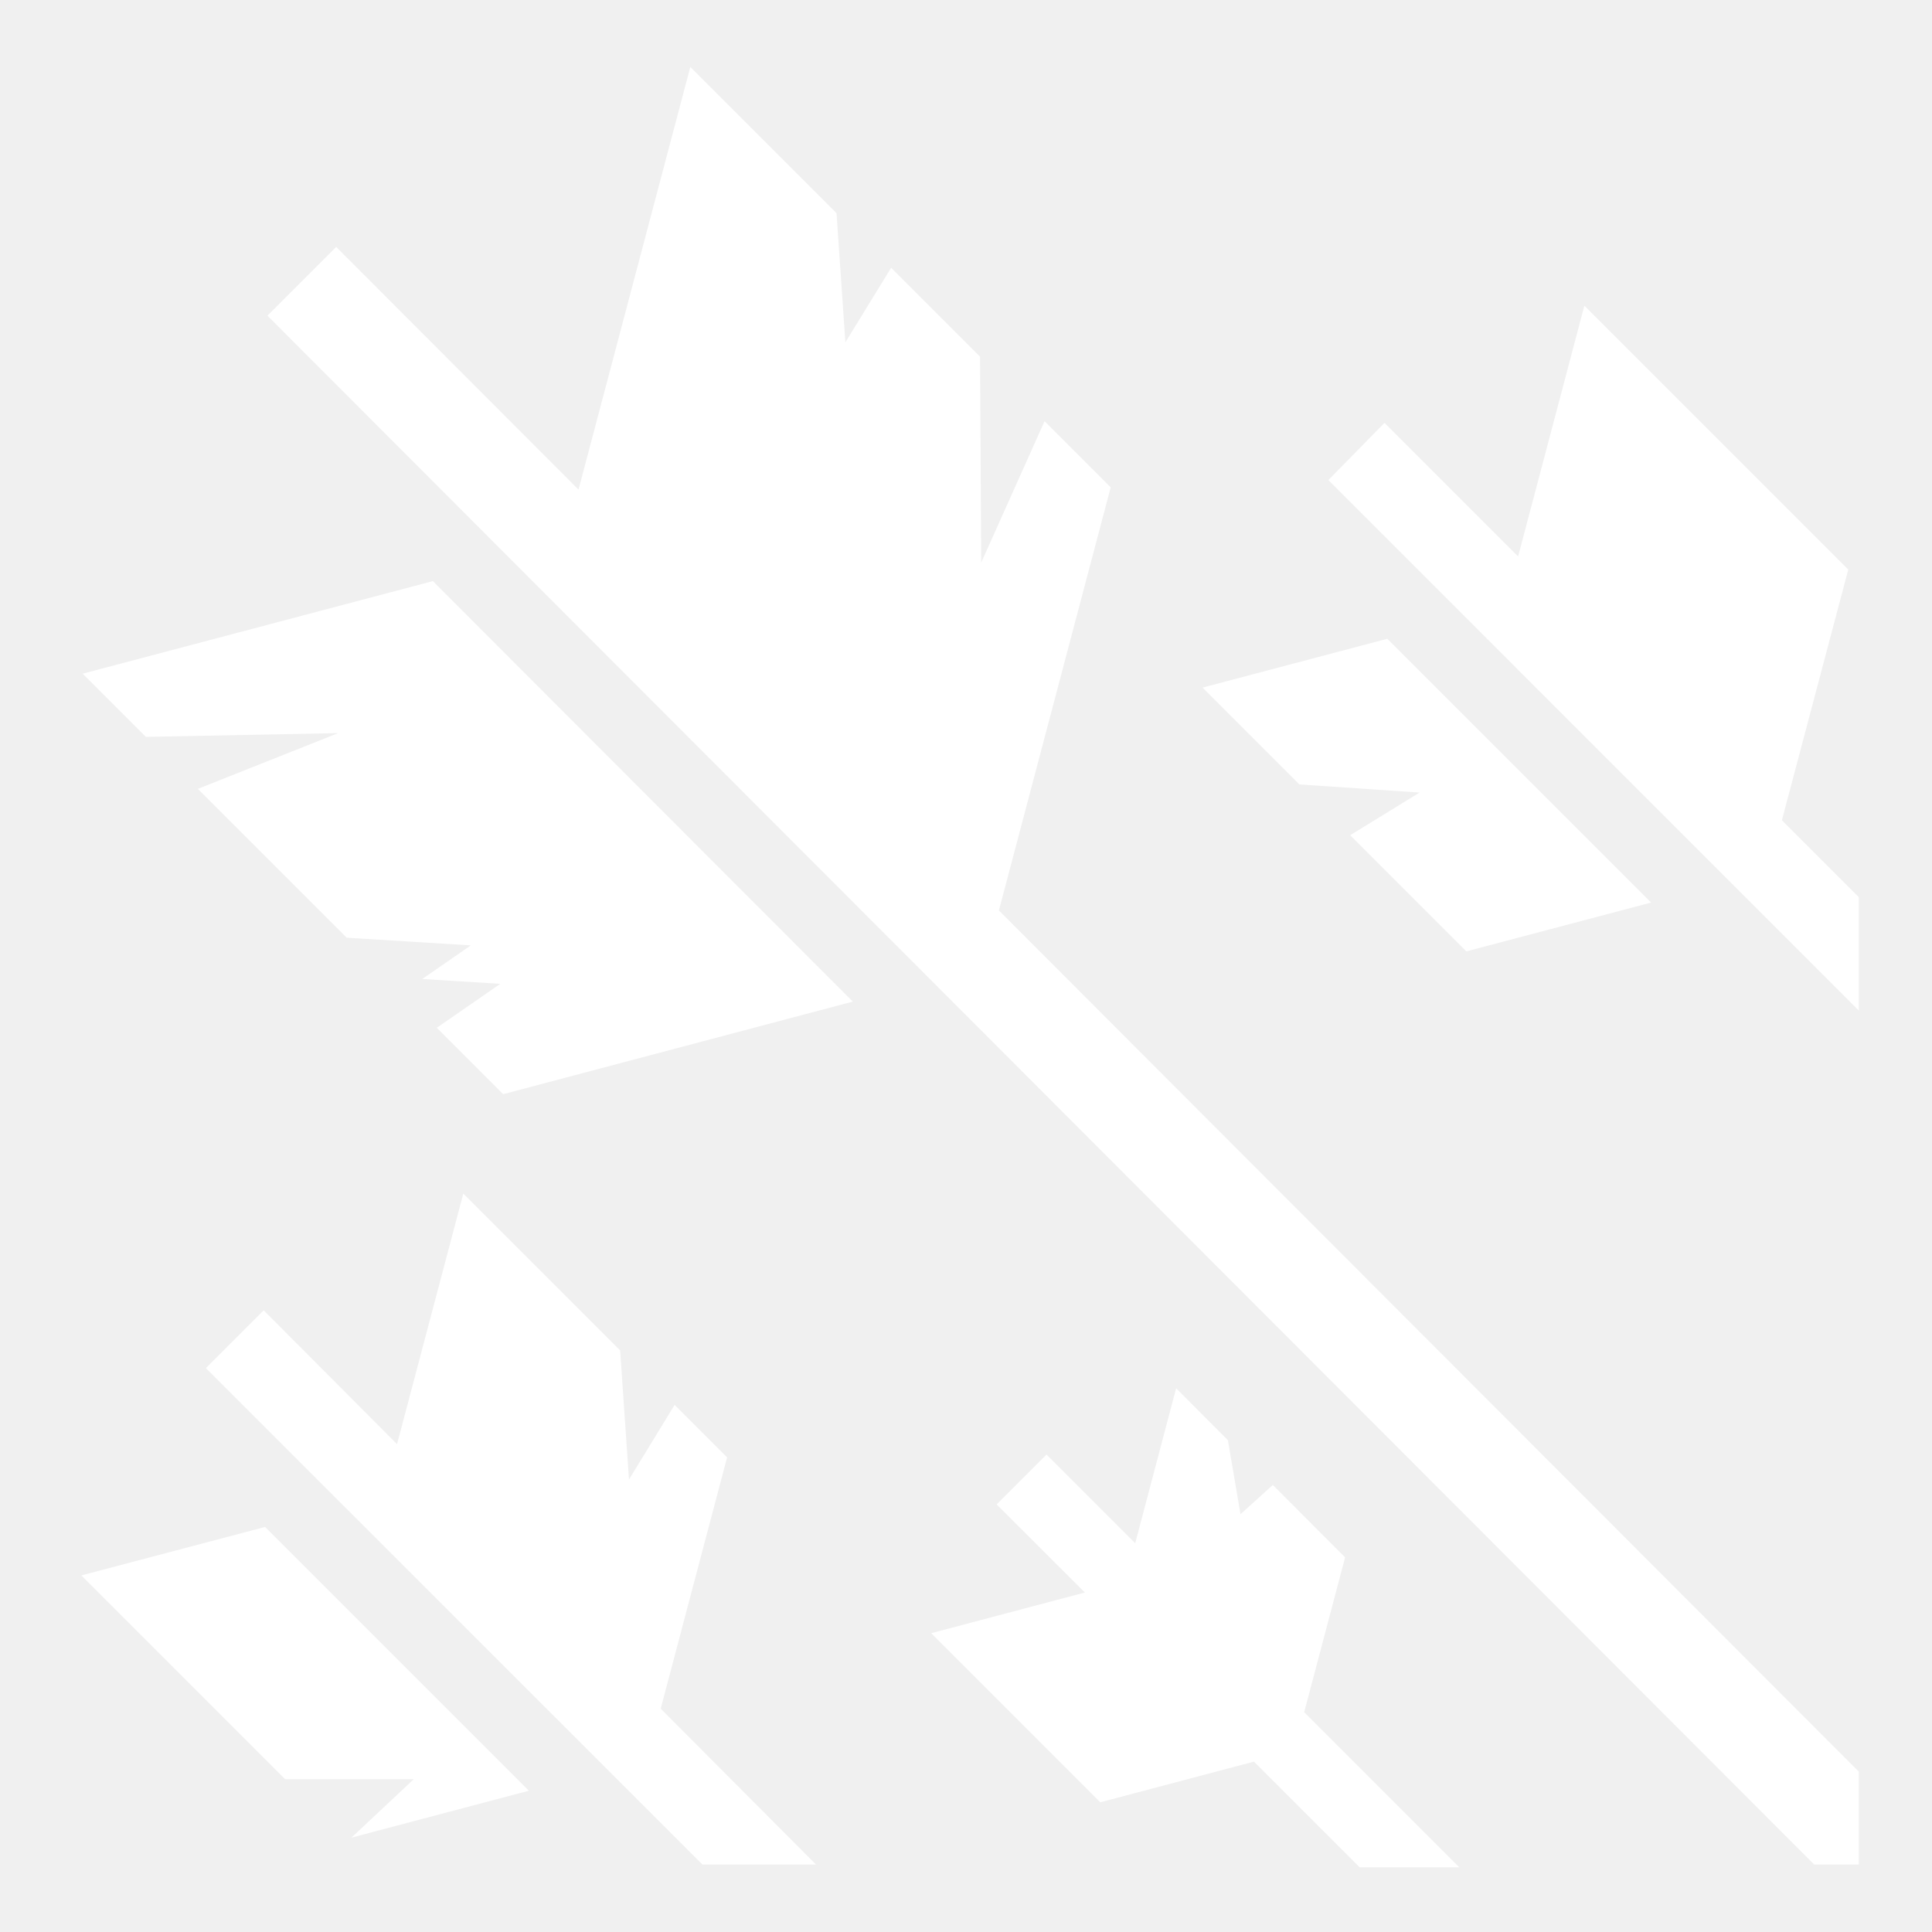
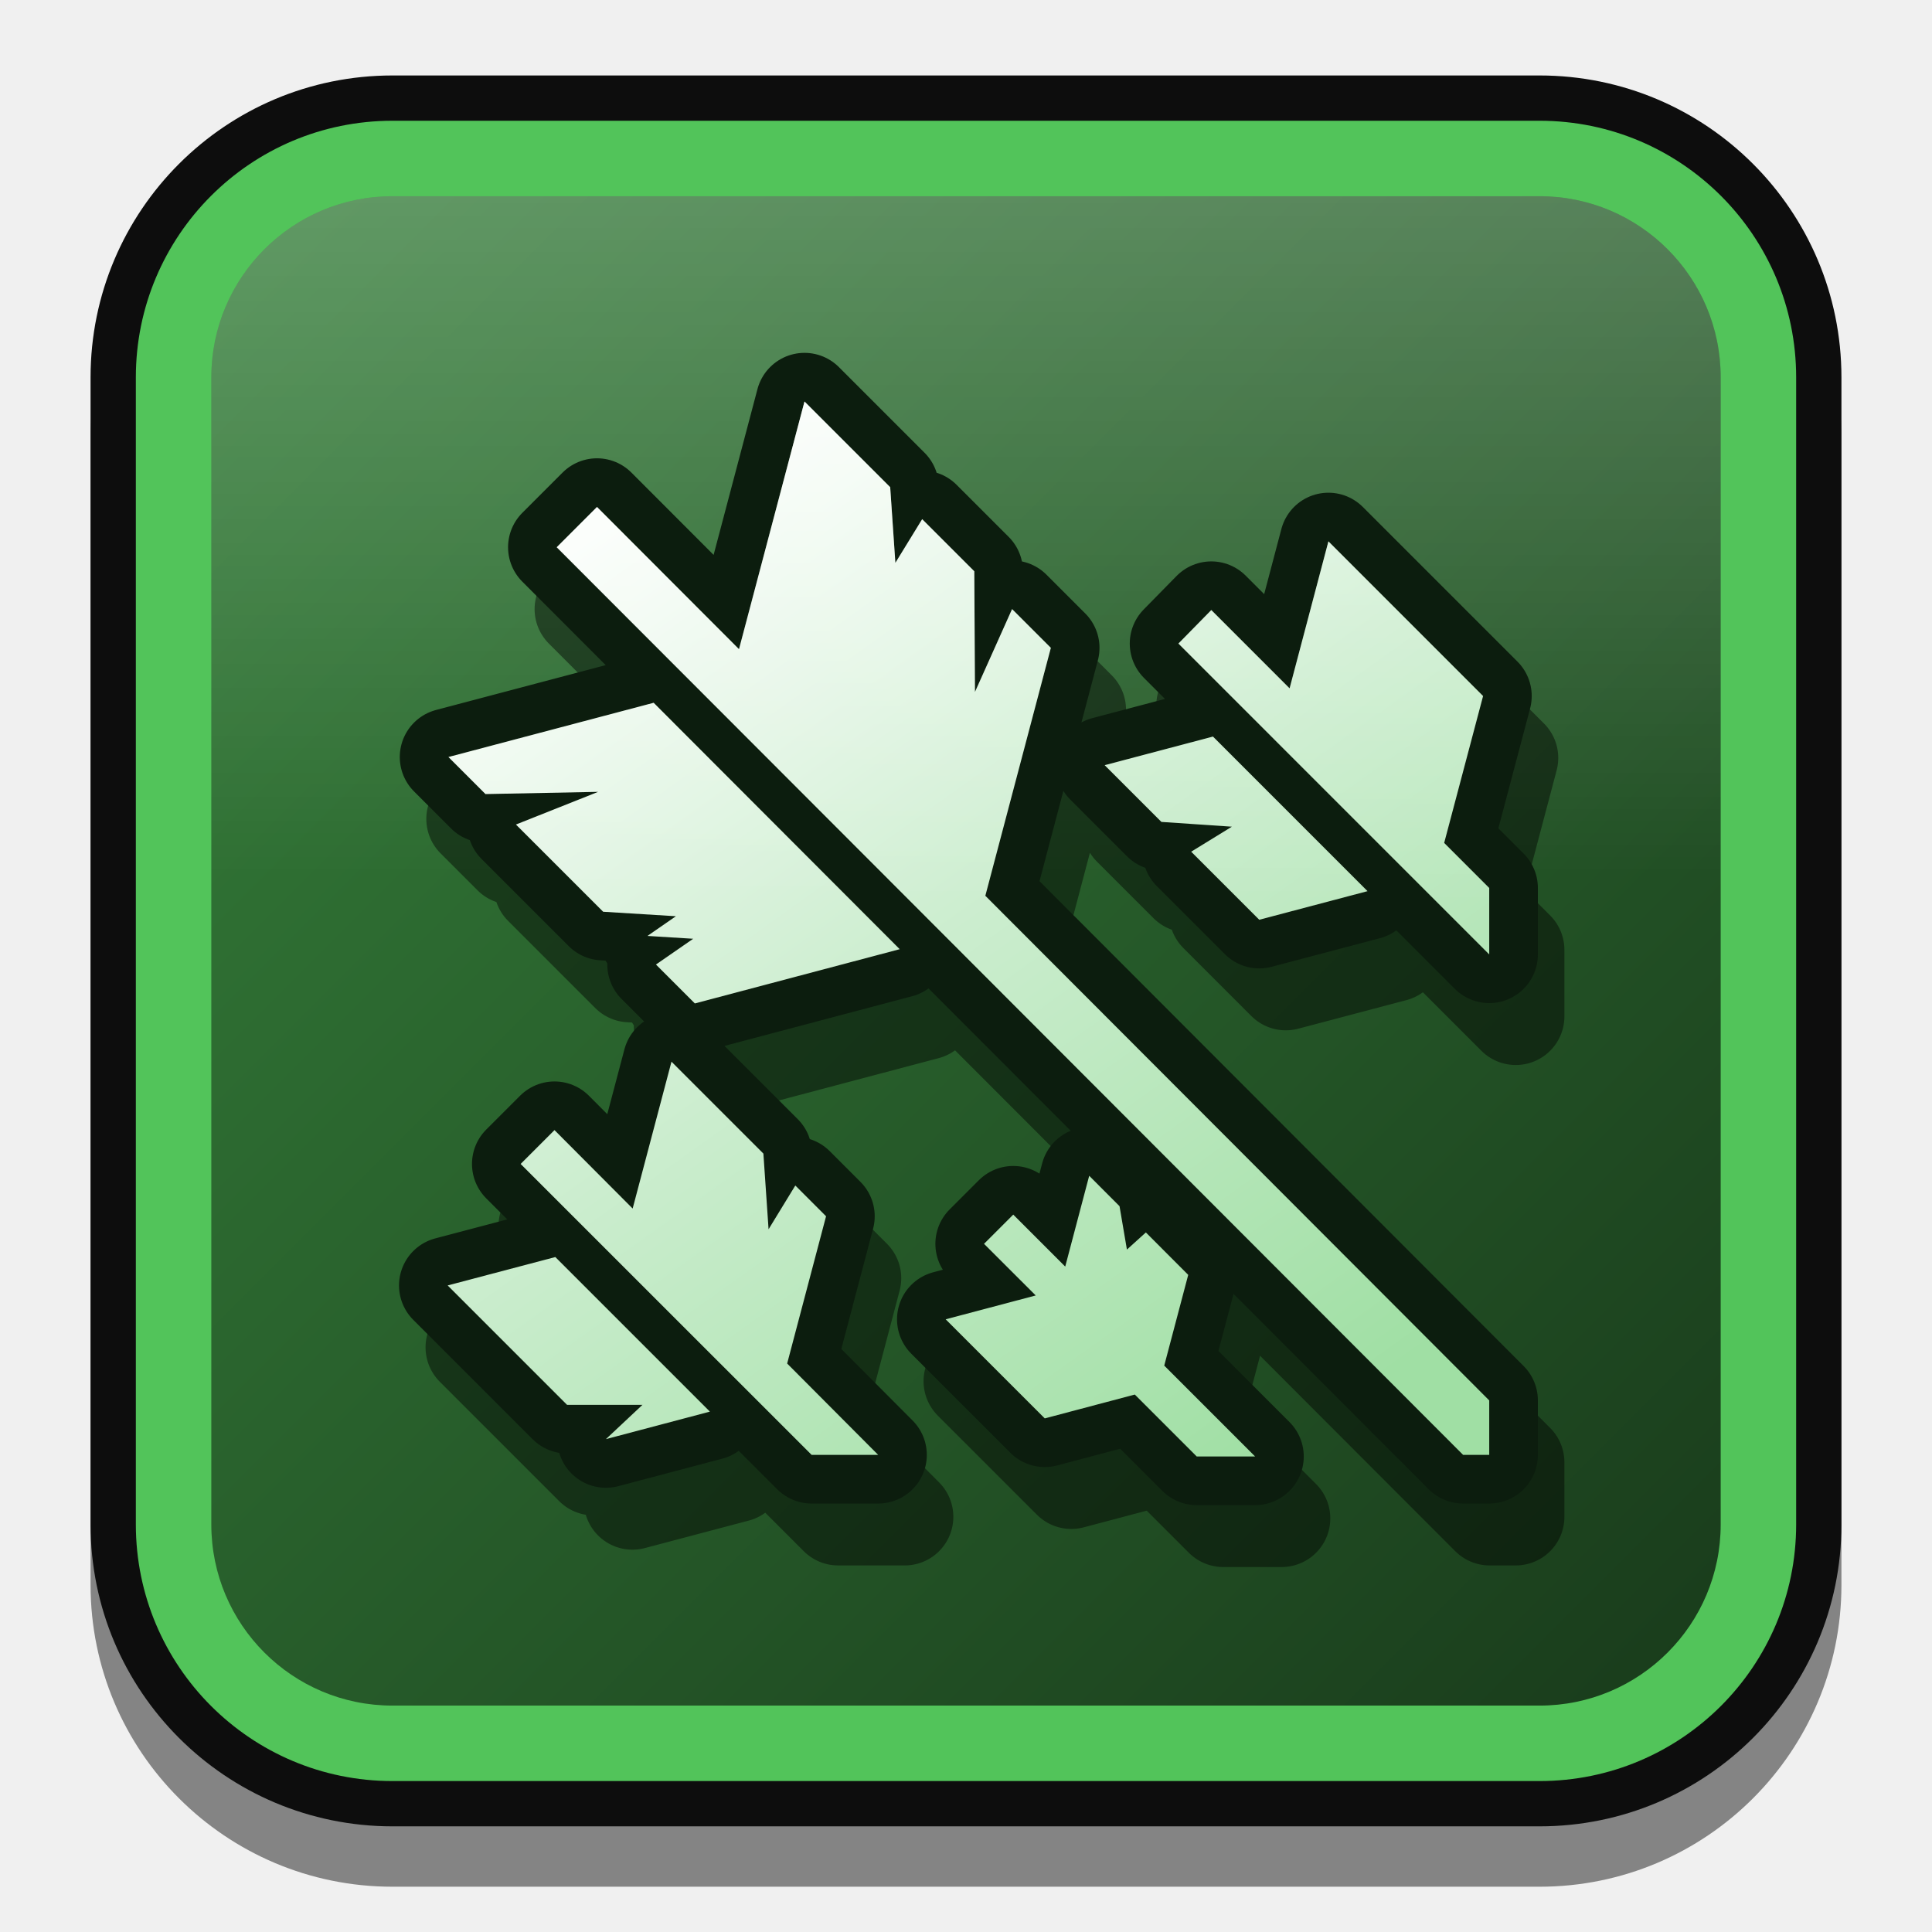
<svg xmlns="http://www.w3.org/2000/svg" viewBox="0 0 512 512">
-   <path fill="#ffffff" d="M182.938 17.75l-29.625 112-64.22-64.313-18.218 18.22L480.78 494.124h11.814V469.5L264.72 241.28l29.624-112.124-17.53-17.53-16.783 37.468-.31-54.563-23.564-23.56-12.125 19.75-2.343-34.22-38.75-38.75zM419.875 81l-17.563 66.47-35.406-35.407-14.875 15.156 140.564 140.593V237.75l-20.375-20.375 17.592-66.438L419.875 81zM114.72 154l-92.814 24.53 16.75 16.75 50.97-1-37.19 14.782 39.44 39.438 32.905 2.03-12.874 8.907 20.688 1.282-16.844 11.655 17.594 17.594L226 265.436 114.72 154zm252.936 15.28l-48.97 12.94 25.658 25.655 31.875 2.156-18.408 11.314 30.782 30.78 48.97-12.936-69.908-69.907zM122.78 316.313l-17.56 66.407-35.345-35.47-15.313 15.313 131.594 131.562h30.094l-41.156-41.313 17.594-66.593-13.907-13.908-12.093 19.782-2.343-34.22-41.563-41.562zm188.907 51.594l-10.843 41.063-23.5-23.5-13.22 13.217 23.376 23.344-40.72 10.783 44.814 44.812 40.72-10.78 27.998 28h26.407l-41.095-41.095 10.844-41.03-19.158-19.19-8.562 7.75-3.344-19.624-13.72-13.75zM70.25 404.656L21.562 417.5l54 54h34.094L93.126 487l47.03-12.438-69.906-69.906z" />
+   <defs>
+     <linearGradient id="body-s" gradientUnits="userSpaceOnUse" x1="56" y1="52" x2="456" y2="452">
+       <stop offset="0" stop-color="#357f3a" />
+       <stop offset="1" stop-color="#193b1b" />
+     </linearGradient>
+     <linearGradient id="bevel-s" gradientUnits="userSpaceOnUse" x1="0" y1="52" x2="0" y2="452">
+       <stop offset="0" stop-color="#fff" stop-opacity="0.22" />
+       <stop offset="0.45" stop-color="#fff" stop-opacity="0" />
+     </linearGradient>
+   </defs>
+   <rect x="24" y="36" width="464" height="464" rx="80" fill="#000" opacity="0.45" />
+   <rect x="24" y="20" width="464" height="464" rx="80" fill="#0d0d0d" />
+   <rect x="36" y="32" width="440" height="440" rx="68" fill="#52c45a" />
+   <rect x="56" y="52" width="400" height="400" rx="48" fill="url(#body-s)" />
+   <rect x="56" y="52" width="400" height="400" rx="48" fill="url(#bevel-s)" />
+   <defs>
+     <linearGradient id="g-s" gradientUnits="userSpaceOnUse" x1="96" y1="32" x2="416" y2="480">
+       <stop offset="0" stop-color="#ffffff" />
+       <stop offset="0.5" stop-color="#cbedce" />
+       <stop offset="1" stop-color="#a0dfa4" />
+     </linearGradient>
+     <linearGradient id="r-s" gradientUnits="userSpaceOnUse" x1="0" y1="0" x2="0" y2="512">
+       <stop offset="0" stop-color="#fff" stop-opacity="0.45" />
+       <stop offset="0.22" stop-color="#fff" stop-opacity="0.2" />
+       <stop offset="0.48" stop-color="#fff" stop-opacity="0" />
+     </linearGradient>
+     <clipPath id="c-s">
+       <path d="M182.938 17.75l-29.625 112-64.22-64.313-18.218 18.22L480.78 494.124h11.814V469.5L264.72 241.28l29.624-112.124-17.53-17.53-16.783 37.468-.31-54.563-23.564-23.56-12.125 19.75-2.343-34.22-38.75-38.75zM419.875 81l-17.563 66.47-35.406-35.407-14.875 15.156 140.564 140.593V237.75l-20.375-20.375 17.592-66.438L419.875 81zM114.72 154l-92.814 24.53 16.75 16.75 50.97-1-37.19 14.782 39.44 39.438 32.905 2.03-12.874 8.907 20.688 1.282-16.844 11.655 17.594 17.594L226 265.436 114.72 154zm252.936 15.28l-48.97 12.94 25.658 25.655 31.875 2.156-18.408 11.314 30.782 30.78 48.97-12.936-69.908-69.907zM122.78 316.313l-17.56 66.407-35.345-35.47-15.313 15.313 131.594 131.562h30.094l-41.156-41.313 17.594-66.593-13.907-13.908-12.093 19.782-2.343-34.22-41.563-41.562zm188.907 51.594l-10.843 41.063-23.5-23.5-13.22 13.217 23.376 23.344-40.72 10.783 44.814 44.812 40.72-10.78 27.998 28h26.407l-41.095-41.095 10.844-41.03-19.158-19.19-8.562 7.75-3.344-19.624-13.72-13.75zM70.25 404.656L21.562 417.5l54 54h34.094L93.126 487l47.03-12.438-69.906-69.906z" />
+     </clipPath>
+   </defs>
+   <g transform="translate(106 96) scale(0.586)">
+     <g opacity="0.45" transform="translate(12 28)">
+       <path d="M182.938 17.75l-29.625 112-64.22-64.313-18.218 18.22L480.78 494.124h11.814V469.5L264.72 241.28l29.624-112.124-17.53-17.53-16.783 37.468-.31-54.563-23.564-23.56-12.125 19.75-2.343-34.22-38.75-38.75zM419.875 81l-17.563 66.47-35.406-35.407-14.875 15.156 140.564 140.593V237.75l-20.375-20.375 17.592-66.438L419.875 81zM114.72 154l-92.814 24.53 16.75 16.75 50.97-1-37.19 14.782 39.44 39.438 32.905 2.03-12.874 8.907 20.688 1.282-16.844 11.655 17.594 17.594L226 265.436 114.72 154zm252.936 15.28l-48.97 12.94 25.658 25.655 31.875 2.156-18.408 11.314 30.782 30.78 48.97-12.936-69.908-69.907zM122.78 316.313l-17.56 66.407-35.345-35.47-15.313 15.313 131.594 131.562h30.094l-41.156-41.313 17.594-66.593-13.907-13.908-12.093 19.782-2.343-34.22-41.563-41.562zm188.907 51.594l-10.843 41.063-23.5-23.5-13.22 13.217 23.376 23.344-40.72 10.783 44.814 44.812 40.72-10.78 27.998 28h26.407l-41.095-41.095 10.844-41.03-19.158-19.19-8.562 7.75-3.344-19.624-13.72-13.75zM70.25 404.656L21.562 417.5l54 54h34.094L93.126 487l47.03-12.438-69.906-69.906z" fill="#000" stroke="#000" stroke-width="44" stroke-linejoin="round" />
+     </g>
+     <path d="M182.938 17.75l-29.625 112-64.22-64.313-18.218 18.22L480.78 494.124h11.814V469.5L264.72 241.28l29.624-112.124-17.53-17.53-16.783 37.468-.31-54.563-23.564-23.56-12.125 19.75-2.343-34.22-38.75-38.75zM419.875 81l-17.563 66.47-35.406-35.407-14.875 15.156 140.564 140.593V237.75l-20.375-20.375 17.592-66.438L419.875 81zM114.72 154l-92.814 24.53 16.75 16.75 50.97-1-37.19 14.782 39.44 39.438 32.905 2.03-12.874 8.907 20.688 1.282-16.844 11.655 17.594 17.594L226 265.436 114.72 154zm252.936 15.28l-48.97 12.94 25.658 25.655 31.875 2.156-18.408 11.314 30.782 30.78 48.97-12.936-69.908-69.907zM122.78 316.313l-17.56 66.407-35.345-35.47-15.313 15.313 131.594 131.562h30.094l-41.156-41.313 17.594-66.593-13.907-13.908-12.093 19.782-2.343-34.22-41.563-41.562zm188.907 51.594l-10.843 41.063-23.5-23.5-13.22 13.217 23.376 23.344-40.72 10.783 44.814 44.812 40.72-10.78 27.998 28h26.407l-41.095-41.095 10.844-41.03-19.158-19.19-8.562 7.75-3.344-19.624-13.72-13.75zM70.25 404.656L21.562 417.5l54 54h34.094L93.126 487l47.03-12.438-69.906-69.906z" fill="#0c1d0e" stroke="#0c1d0e" stroke-width="44" stroke-linejoin="round" stroke-linecap="round" />
+     <path d="M182.938 17.75l-29.625 112-64.22-64.313-18.218 18.22L480.78 494.124h11.814V469.5L264.72 241.28l29.624-112.124-17.53-17.53-16.783 37.468-.31-54.563-23.564-23.56-12.125 19.75-2.343-34.22-38.75-38.75zM419.875 81l-17.563 66.47-35.406-35.407-14.875 15.156 140.564 140.593V237.75l-20.375-20.375 17.592-66.438L419.875 81zM114.72 154l-92.814 24.53 16.75 16.75 50.97-1-37.19 14.782 39.44 39.438 32.905 2.03-12.874 8.907 20.688 1.282-16.844 11.655 17.594 17.594L226 265.436 114.72 154zm252.936 15.28l-48.97 12.94 25.658 25.655 31.875 2.156-18.408 11.314 30.782 30.78 48.97-12.936-69.908-69.907zM122.78 316.313l-17.56 66.407-35.345-35.47-15.313 15.313 131.594 131.562h30.094l-41.156-41.313 17.594-66.593-13.907-13.908-12.093 19.782-2.343-34.22-41.563-41.562zm188.907 51.594l-10.843 41.063-23.5-23.5-13.22 13.217 23.376 23.344-40.72 10.783 44.814 44.812 40.72-10.78 27.998 28h26.407l-41.095-41.095 10.844-41.03-19.158-19.19-8.562 7.75-3.344-19.624-13.72-13.75zM70.25 404.656L21.562 417.5l54 54h34.094L93.126 487l47.03-12.438-69.906-69.906z" fill="url(#g-s)" />
+     <rect x="0" y="0" width="512" height="512" clip-path="url(#c-s)" fill="url(#r-s)" />
+   </g>
</svg>
